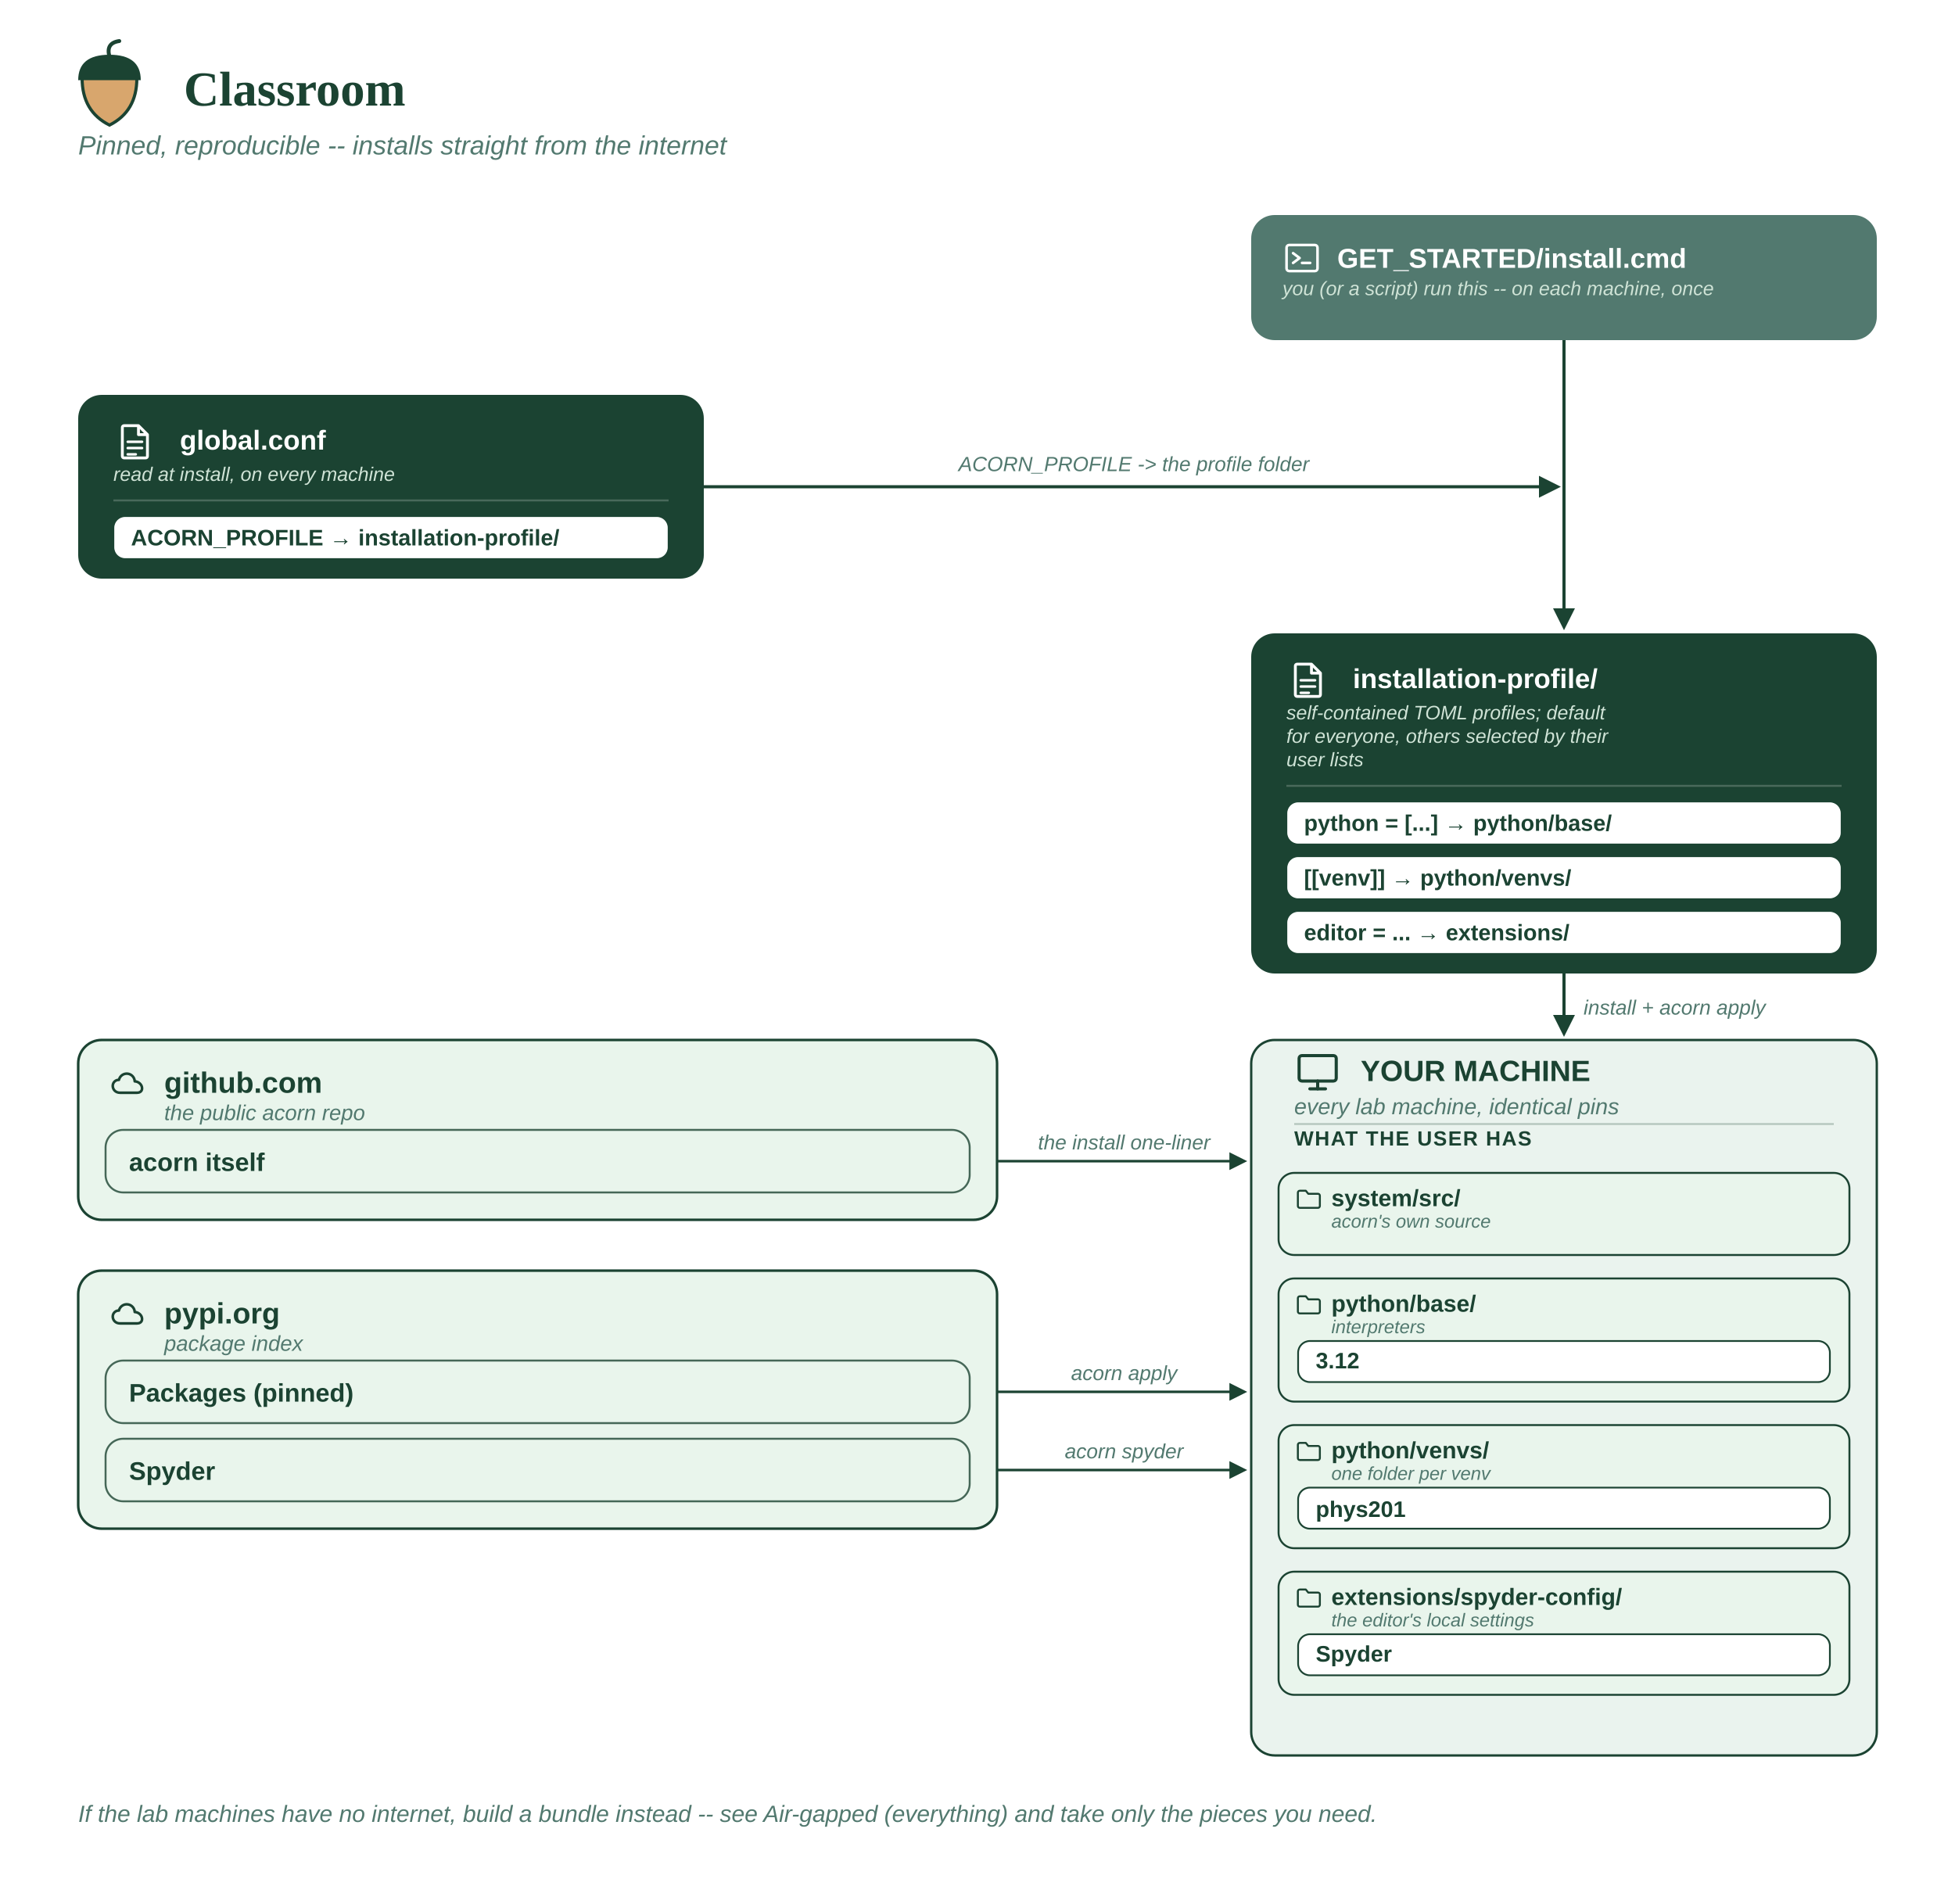
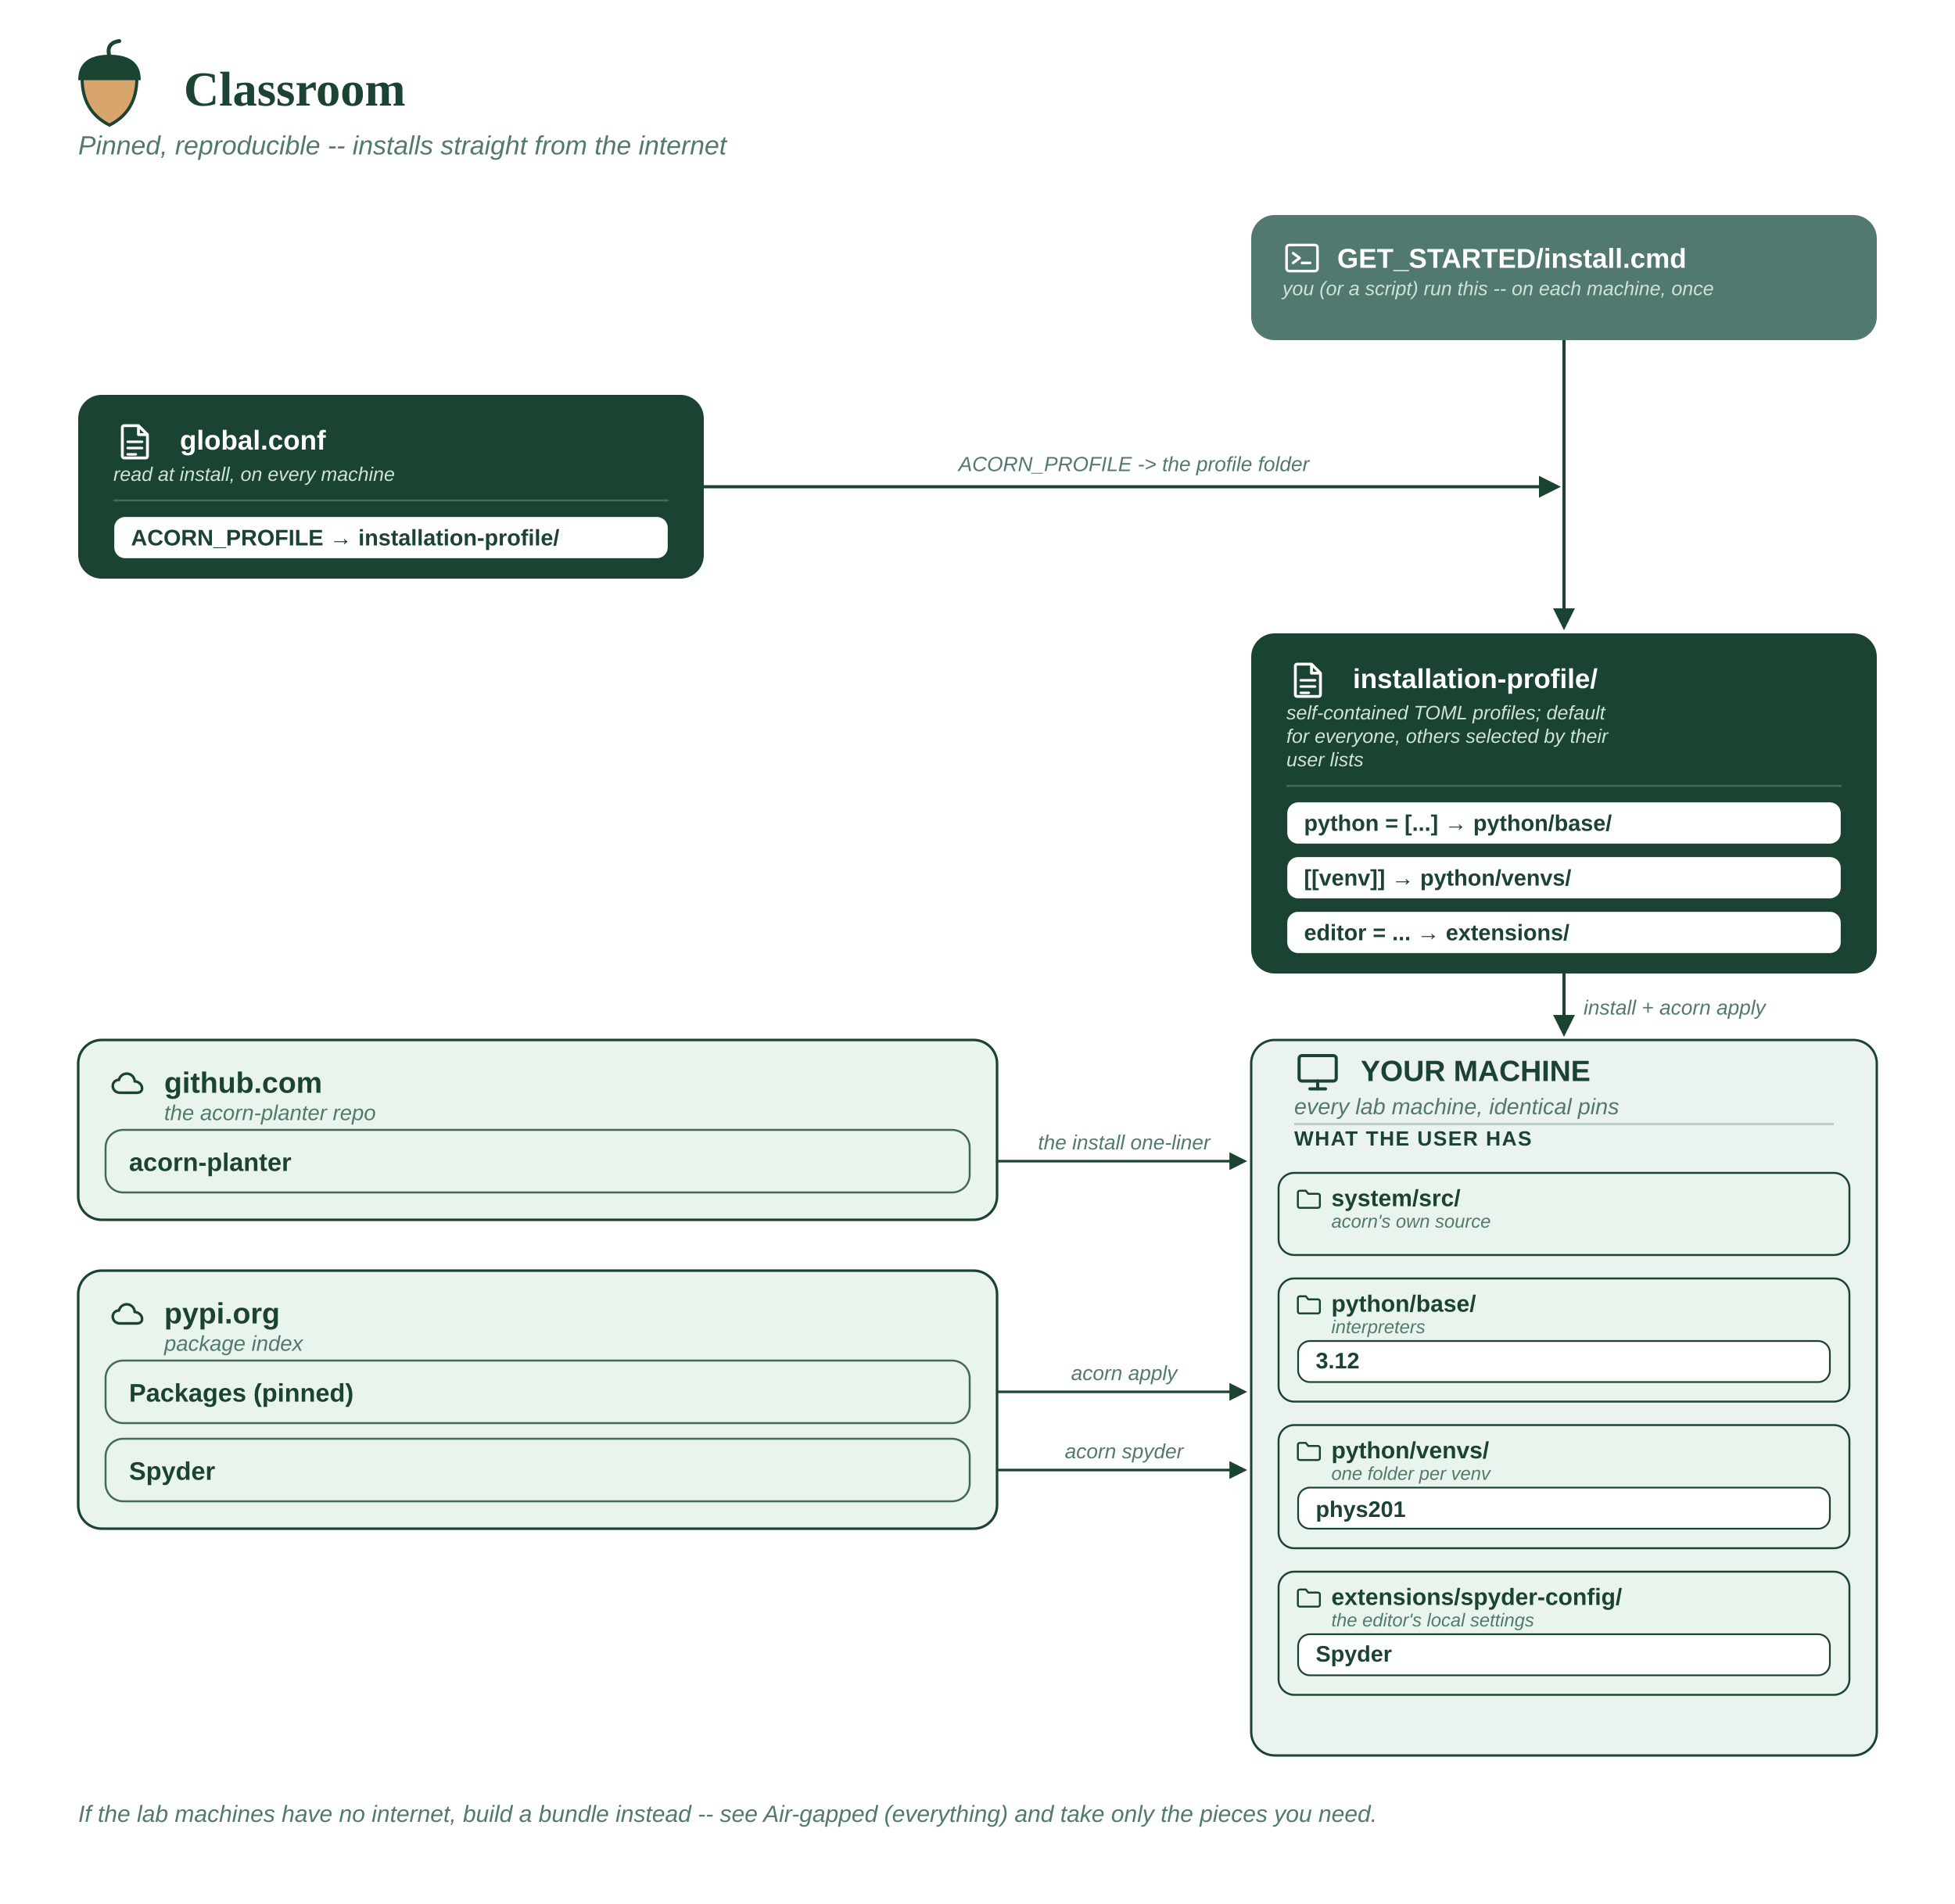
<svg xmlns="http://www.w3.org/2000/svg" viewBox="0 0 1000 974" font-family="Arial, Helvetica, sans-serif">
  <defs>
    <defs>
      <style>
      .head  { font-family: Georgia, 'Times New Roman', serif; }
      .body  { font-family: Arial, Helvetica, sans-serif; }
      .fg    { fill: #1B4332; }
      .fw    { fill: #FFFFFF; }
      .fmute { fill: #52796F; }
    </style>
      <marker id="arrow" markerWidth="7" markerHeight="7" refX="5.5" refY="3.5" orient="auto">
        <path d="M0,0 L7,3.5 L0,7 Z" fill="#1B4332" />
      </marker>
      <symbol id="ic-cloud" viewBox="0 0 24 24">
        <path d="M6.5 18 C3.5 18 2 15.8 2 13.8 C2 11.6 3.8 10 5.8 10.1 C6.4 7.6 8.7 6 11.2 6.3 C13.6 6.6 15.4 8.6 15.5 11 C17.9 11.1 20 13 20 15.3 C20 17.4 18.2 18 17 18 Z" fill="none" stroke="currentColor" stroke-width="1.6" stroke-linejoin="round" />
      </symbol>
      <symbol id="ic-box" viewBox="0 0 24 24">
        <path d="M3 8 L12 4 L21 8 L12 12 Z" fill="none" stroke="currentColor" stroke-width="1.6" stroke-linejoin="round" />
        <path d="M3 8 V17 L12 21 V12" fill="none" stroke="currentColor" stroke-width="1.6" stroke-linejoin="round" />
        <path d="M21 8 V17 L12 21" fill="none" stroke="currentColor" stroke-width="1.6" stroke-linejoin="round" />
      </symbol>
      <symbol id="ic-server" viewBox="0 0 24 24">
        <rect x="3" y="4" width="18" height="6" rx="1.3" fill="none" stroke="currentColor" stroke-width="1.6" />
        <rect x="3" y="14" width="18" height="6" rx="1.3" fill="none" stroke="currentColor" stroke-width="1.6" />
        <circle cx="7" cy="7" r="1" fill="currentColor" />
        <circle cx="7" cy="17" r="1" fill="currentColor" />
      </symbol>
      <symbol id="ic-monitor" viewBox="0 0 24 24">
        <rect x="2.5" y="4" width="19" height="13" rx="1.4" fill="none" stroke="currentColor" stroke-width="1.6" />
        <line x1="8" y1="21" x2="16" y2="21" stroke="currentColor" stroke-width="1.6" stroke-linecap="round" />
        <line x1="12" y1="17" x2="12" y2="21" stroke="currentColor" stroke-width="1.6" stroke-linecap="round" />
      </symbol>
      <symbol id="ic-folder" viewBox="0 0 24 24">
        <path d="M3 6.5 C3 5.7 3.7 5 4.5 5 H9.5 L11.5 7.5 H19.5 C20.3 7.5 21 8.2 21 9 V17.5 C21 18.3 20.3 19 19.5 19 H4.5 C3.7 19 3 18.3 3 17.5 Z" fill="none" stroke="currentColor" stroke-width="1.6" stroke-linejoin="round" />
      </symbol>
      <symbol id="ic-doc" viewBox="0 0 24 24">
        <path d="M6 3 H14 L19 8 V20 C19 20.6 18.6 21 18 21 H6 C5.4 21 5 20.6 5 20 V4 C5 3.4 5.4 3 6 3 Z" fill="none" stroke="currentColor" stroke-width="1.6" stroke-linejoin="round" />
        <path d="M14 3 V8 H19" fill="none" stroke="currentColor" stroke-width="1.6" stroke-linejoin="round" />
        <line x1="8" y1="12" x2="16" y2="12" stroke="currentColor" stroke-width="1.4" stroke-linecap="round" />
        <line x1="8" y1="15.5" x2="16" y2="15.5" stroke="currentColor" stroke-width="1.4" stroke-linecap="round" />
        <line x1="8" y1="19" x2="12.5" y2="19" stroke="currentColor" stroke-width="1.4" stroke-linecap="round" />
      </symbol>
      <symbol id="ic-terminal" viewBox="0 0 24 24">
        <rect x="2.5" y="4" width="19" height="16" rx="1.6" fill="none" stroke="currentColor" stroke-width="1.6" />
        <path d="M6.5 9 L10.5 12 L6.5 15" fill="none" stroke="currentColor" stroke-width="1.6" stroke-linecap="round" stroke-linejoin="round" />
        <line x1="12" y1="15" x2="17" y2="15" stroke="currentColor" stroke-width="1.6" stroke-linecap="round" />
      </symbol>
    </defs>
  </defs>
  <rect x="0" y="0" width="1000" height="974" fill="#FFFFFF" />
  <g transform="translate(40,20)">
    <path d="M2 20 Q2 37 16 44 Q30 37 30 20 Z" fill="#D8A66D" stroke="#1B4332" stroke-width="1.6" />
    <path d="M0 21 Q0 8 16 8 Q32 8 32 21 Z" fill="#1B4332" />
    <path d="M16 9 Q14 2 21 1" stroke="#1B4332" stroke-width="2" stroke-linecap="round" fill="none" />
  </g>
  <text x="94" y="54" class="head fg" font-size="25" font-weight="700">Classroom</text>
  <text x="40" y="79" class="body fmute" font-size="13.5" font-style="italic">Pinned, reproducible -- installs straight from the internet</text>
  <rect x="640" y="110" width="320" height="64" rx="12" fill="#52796F" />
  <use href="#ic-terminal" x="656" y="122" width="20" height="20" color="#FFFFFF" />
  <text x="684" y="137" class="body fw" font-size="14.0" font-weight="700">GET_STARTED/install.cmd</text>
  <text x="656" y="151" class="body" fill="#CFE3D6" font-size="10" font-style="italic">you (or a script) run this -- on each machine, once</text>
  <line x1="800" y1="174" x2="800" y2="320" stroke="#1B4332" stroke-width="1.6" marker-end="url(#arrow)" />
  <rect x="40" y="202" width="320" height="94" rx="12" fill="#1B4332" />
  <use href="#ic-doc" x="58" y="215" width="22" height="22" color="#FFFFFF" />
  <text x="92" y="230" class="body fw" font-size="14" font-weight="700">global.conf</text>
  <text x="58" y="246" class="body" fill="#CFE3D6" font-size="10" font-style="italic">read at install, on every machine</text>
  <line x1="58" y1="256" x2="342" y2="256" stroke="#FFFFFF" stroke-width="1" opacity="0.2" />
  <rect x="58" y="264" width="284" height="22" rx="6" fill="#FFFFFF" stroke="#1B4332" stroke-width="0.9" />
  <text x="67" y="279" class="body fg" font-size="11.5" font-weight="600">ACORN_PROFILE  →  installation-profile/</text>
  <line x1="360" y1="249" x2="796" y2="249" stroke="#1B4332" stroke-width="1.6" marker-end="url(#arrow)" />
  <text x="580" y="241" text-anchor="middle" class="body fmute" font-size="10.5" font-style="italic">ACORN_PROFILE -&gt; the profile folder</text>
  <rect x="640" y="324" width="320" height="174" rx="12" fill="#1B4332" />
  <use href="#ic-doc" x="658" y="337" width="22" height="22" color="#FFFFFF" />
  <text x="692" y="352" class="body fw" font-size="14.0" font-weight="700">installation-profile/</text>
  <text x="658" y="368" class="body" fill="#CFE3D6" font-size="10" font-style="italic">self-contained TOML profiles; default</text>
  <text x="658" y="380" class="body" fill="#CFE3D6" font-size="10" font-style="italic">for everyone, others selected by their</text>
  <text x="658" y="392" class="body" fill="#CFE3D6" font-size="10" font-style="italic">user lists</text>
  <line x1="658" y1="402" x2="942" y2="402" stroke="#FFFFFF" stroke-width="1" opacity="0.2" />
  <rect x="658" y="410" width="284" height="22" rx="6" fill="#FFFFFF" stroke="#1B4332" stroke-width="0.9" />
  <text x="667" y="425" class="body fg" font-size="11.5" font-weight="600">python = [...]  →  python/base/</text>
  <rect x="658" y="438" width="284" height="22" rx="6" fill="#FFFFFF" stroke="#1B4332" stroke-width="0.9" />
  <text x="667" y="453" class="body fg" font-size="11.5" font-weight="600">[[venv]]  →  python/venvs/</text>
  <rect x="658" y="466" width="284" height="22" rx="6" fill="#FFFFFF" stroke="#1B4332" stroke-width="0.9" />
  <text x="667" y="481" class="body fg" font-size="11.5" font-weight="600">editor = ...  →  extensions/</text>
  <line x1="800" y1="498" x2="800" y2="528" stroke="#1B4332" stroke-width="1.6" marker-end="url(#arrow)" />
  <text x="810" y="519" class="body fmute" font-size="10.5" font-style="italic">install + acorn apply</text>
  <rect x="640" y="532" width="320" height="366" rx="12" fill="#EAF3EE" stroke="#1B4332" stroke-width="1.2" />
  <use href="#ic-monitor" x="662" y="536" width="24" height="24" color="#1B4332" />
  <text x="696" y="553" class="body fg" font-size="15" font-weight="700">YOUR MACHINE</text>
  <text x="662" y="570" class="body fmute" font-size="11.5" font-style="italic">every lab machine, identical pins</text>
  <line x1="662" y1="575" x2="938" y2="575" stroke="#1B4332" stroke-width="1" opacity="0.25" />
  <text x="662" y="586" class="body fg" font-size="10.5" font-weight="700" letter-spacing="0.6">WHAT THE USER HAS</text>
  <rect x="654" y="600" width="292" height="42" rx="8" fill="#E9F5EC" stroke="#1B4332" stroke-width="1" />
  <use href="#ic-folder" x="662" y="606" width="15" height="15" color="#1B4332" />
  <text x="681" y="617" class="body fg" font-size="12.0" font-weight="700">system/src/</text>
  <text x="681" y="628" class="body fmute" font-size="9.5" font-style="italic">acorn's own source</text>
  <rect x="654" y="654" width="292" height="63" rx="8" fill="#E9F5EC" stroke="#1B4332" stroke-width="1" />
  <use href="#ic-folder" x="662" y="660" width="15" height="15" color="#1B4332" />
  <text x="681" y="671" class="body fg" font-size="12.0" font-weight="700">python/base/</text>
  <text x="681" y="682" class="body fmute" font-size="9.5" font-style="italic">interpreters</text>
  <rect x="664" y="686" width="272" height="21" rx="6" fill="#FFFFFF" stroke="#1B4332" stroke-width="0.9" />
  <text x="673" y="700" class="body fg" font-size="11.5" font-weight="600">3.12</text>
  <rect x="654" y="729" width="292" height="63" rx="8" fill="#E9F5EC" stroke="#1B4332" stroke-width="1" />
  <use href="#ic-folder" x="662" y="735" width="15" height="15" color="#1B4332" />
  <text x="681" y="746" class="body fg" font-size="12.0" font-weight="700">python/venvs/</text>
  <text x="681" y="757" class="body fmute" font-size="9.5" font-style="italic">one folder per venv</text>
  <rect x="664" y="761" width="272" height="21" rx="6" fill="#FFFFFF" stroke="#1B4332" stroke-width="0.9" />
  <text x="673" y="776" class="body fg" font-size="11.5" font-weight="600">phys201</text>
  <rect x="654" y="804" width="292" height="63" rx="8" fill="#E9F5EC" stroke="#1B4332" stroke-width="1" />
  <use href="#ic-folder" x="662" y="810" width="15" height="15" color="#1B4332" />
  <text x="681" y="821" class="body fg" font-size="12.0" font-weight="700">extensions/spyder-config/</text>
  <text x="681" y="832" class="body fmute" font-size="9.5" font-style="italic">the editor's local settings</text>
  <rect x="664" y="836" width="272" height="21" rx="6" fill="#FFFFFF" stroke="#1B4332" stroke-width="0.9" />
  <text x="673" y="850" class="body fg" font-size="11.5" font-weight="600">Spyder</text>
  <rect x="40" y="532" width="470" height="92" rx="12" fill="#E9F5EC" stroke="#1B4332" stroke-width="1.3" />
  <use href="#ic-cloud" x="56" y="544" width="20" height="20" color="#1B4332" />
  <text x="84" y="559" class="body fg" font-size="15.0" font-weight="700">github.com</text>
-   <text x="84" y="573" class="body fmute" font-size="11.0" font-style="italic">the public acorn repo</text>
+   <text x="84" y="573" class="body fmute" font-size="11.0" font-style="italic">the acorn-planter repo</text>
  <rect x="54" y="578" width="442" height="32" rx="9" fill="#E9F5EC" stroke="#1B4332" stroke-width="1" opacity="0.8" />
-   <text x="66" y="599" class="body fg" font-size="13.0" font-weight="700">acorn itself</text>
+   <text x="66" y="599" class="body fg" font-size="13.0" font-weight="700">acorn-planter</text>
  <line x1="510" y1="594" x2="636" y2="594" stroke="#1B4332" stroke-width="1.3" marker-end="url(#arrow)" />
  <text x="575" y="588" text-anchor="middle" class="body fmute" font-size="10.5" font-style="italic">the install one-liner</text>
  <rect x="40" y="650" width="470" height="132" rx="12" fill="#E9F5EC" stroke="#1B4332" stroke-width="1.3" />
  <use href="#ic-cloud" x="56" y="662" width="20" height="20" color="#1B4332" />
  <text x="84" y="677" class="body fg" font-size="15.0" font-weight="700">pypi.org</text>
  <text x="84" y="691" class="body fmute" font-size="11.0" font-style="italic">package index</text>
  <rect x="54" y="696" width="442" height="32" rx="9" fill="#E9F5EC" stroke="#1B4332" stroke-width="1" opacity="0.8" />
  <text x="66" y="717" class="body fg" font-size="13.0" font-weight="700">Packages (pinned)</text>
  <line x1="510" y1="712" x2="636" y2="712" stroke="#1B4332" stroke-width="1.3" marker-end="url(#arrow)" />
  <text x="575" y="706" text-anchor="middle" class="body fmute" font-size="10.5" font-style="italic">acorn apply</text>
  <rect x="54" y="736" width="442" height="32" rx="9" fill="#E9F5EC" stroke="#1B4332" stroke-width="1" opacity="0.8" />
  <text x="66" y="757" class="body fg" font-size="13.0" font-weight="700">Spyder</text>
  <line x1="510" y1="752" x2="636" y2="752" stroke="#1B4332" stroke-width="1.3" marker-end="url(#arrow)" />
  <text x="575" y="746" text-anchor="middle" class="body fmute" font-size="10.5" font-style="italic">acorn spyder</text>
  <text x="40" y="932" class="body fmute" font-size="12" font-style="italic">If the lab machines have no internet, build a bundle instead -- see Air-gapped (everything) and take only the pieces you need.</text>
</svg>
